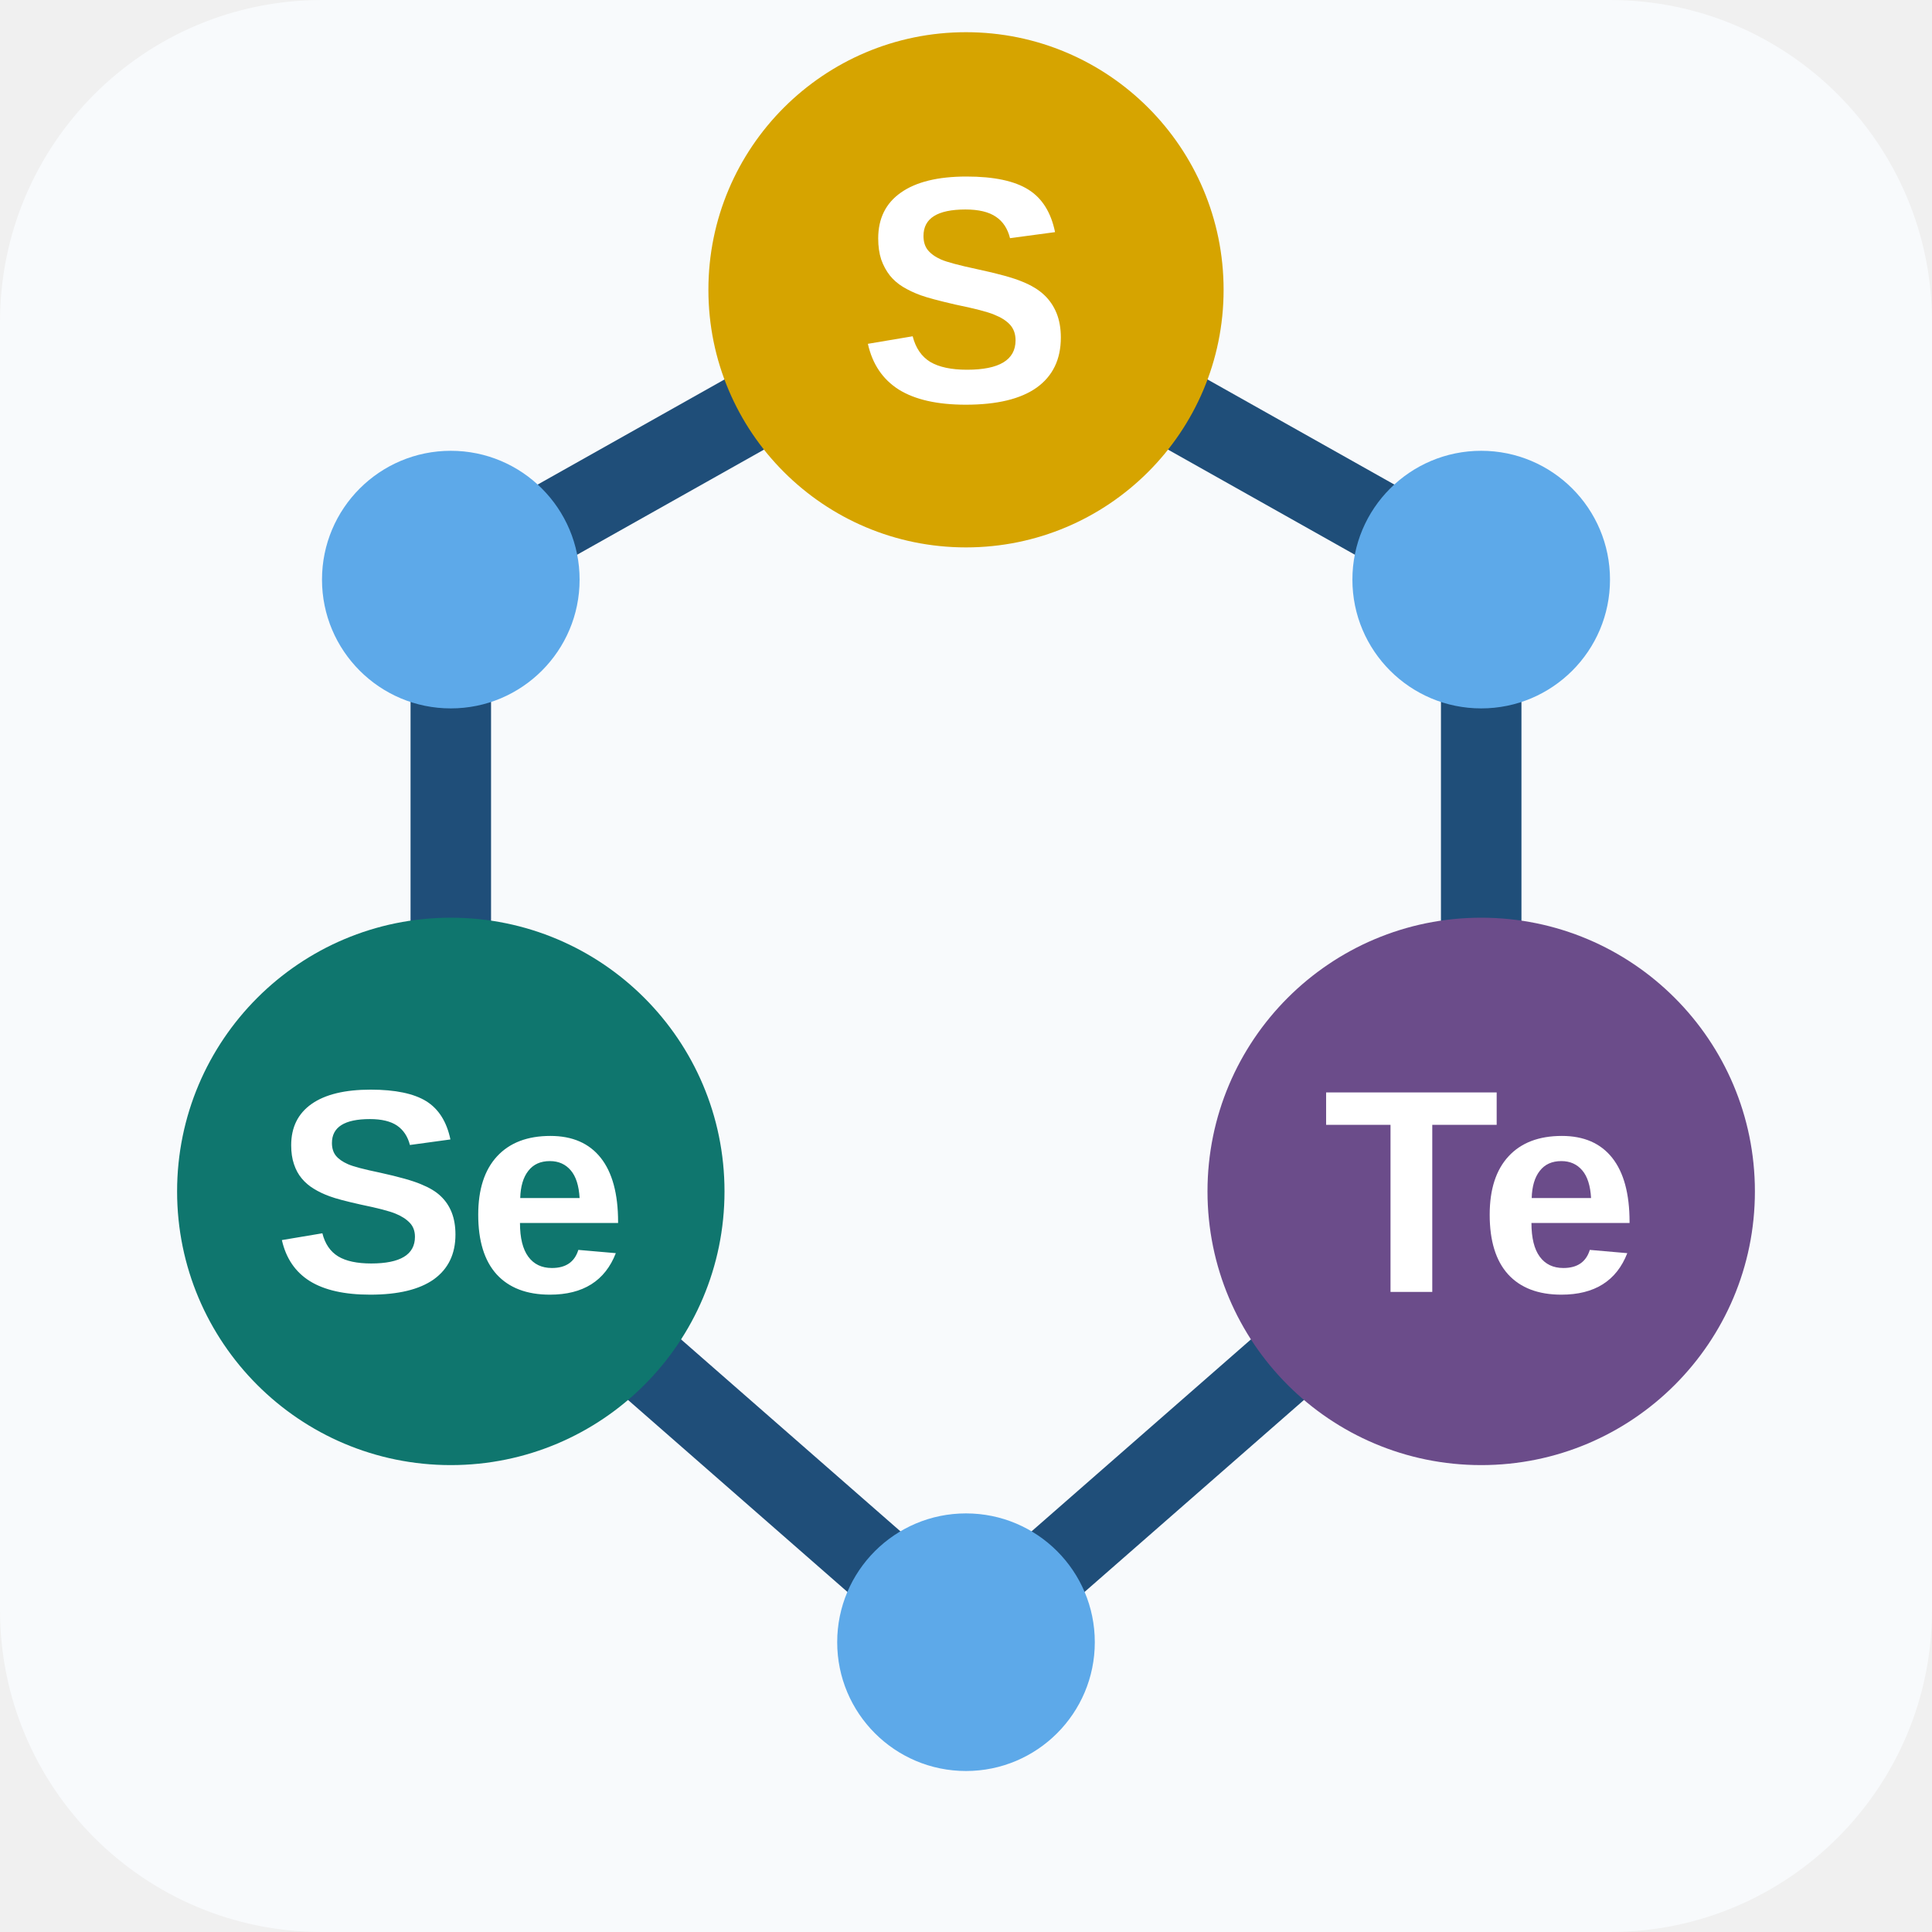
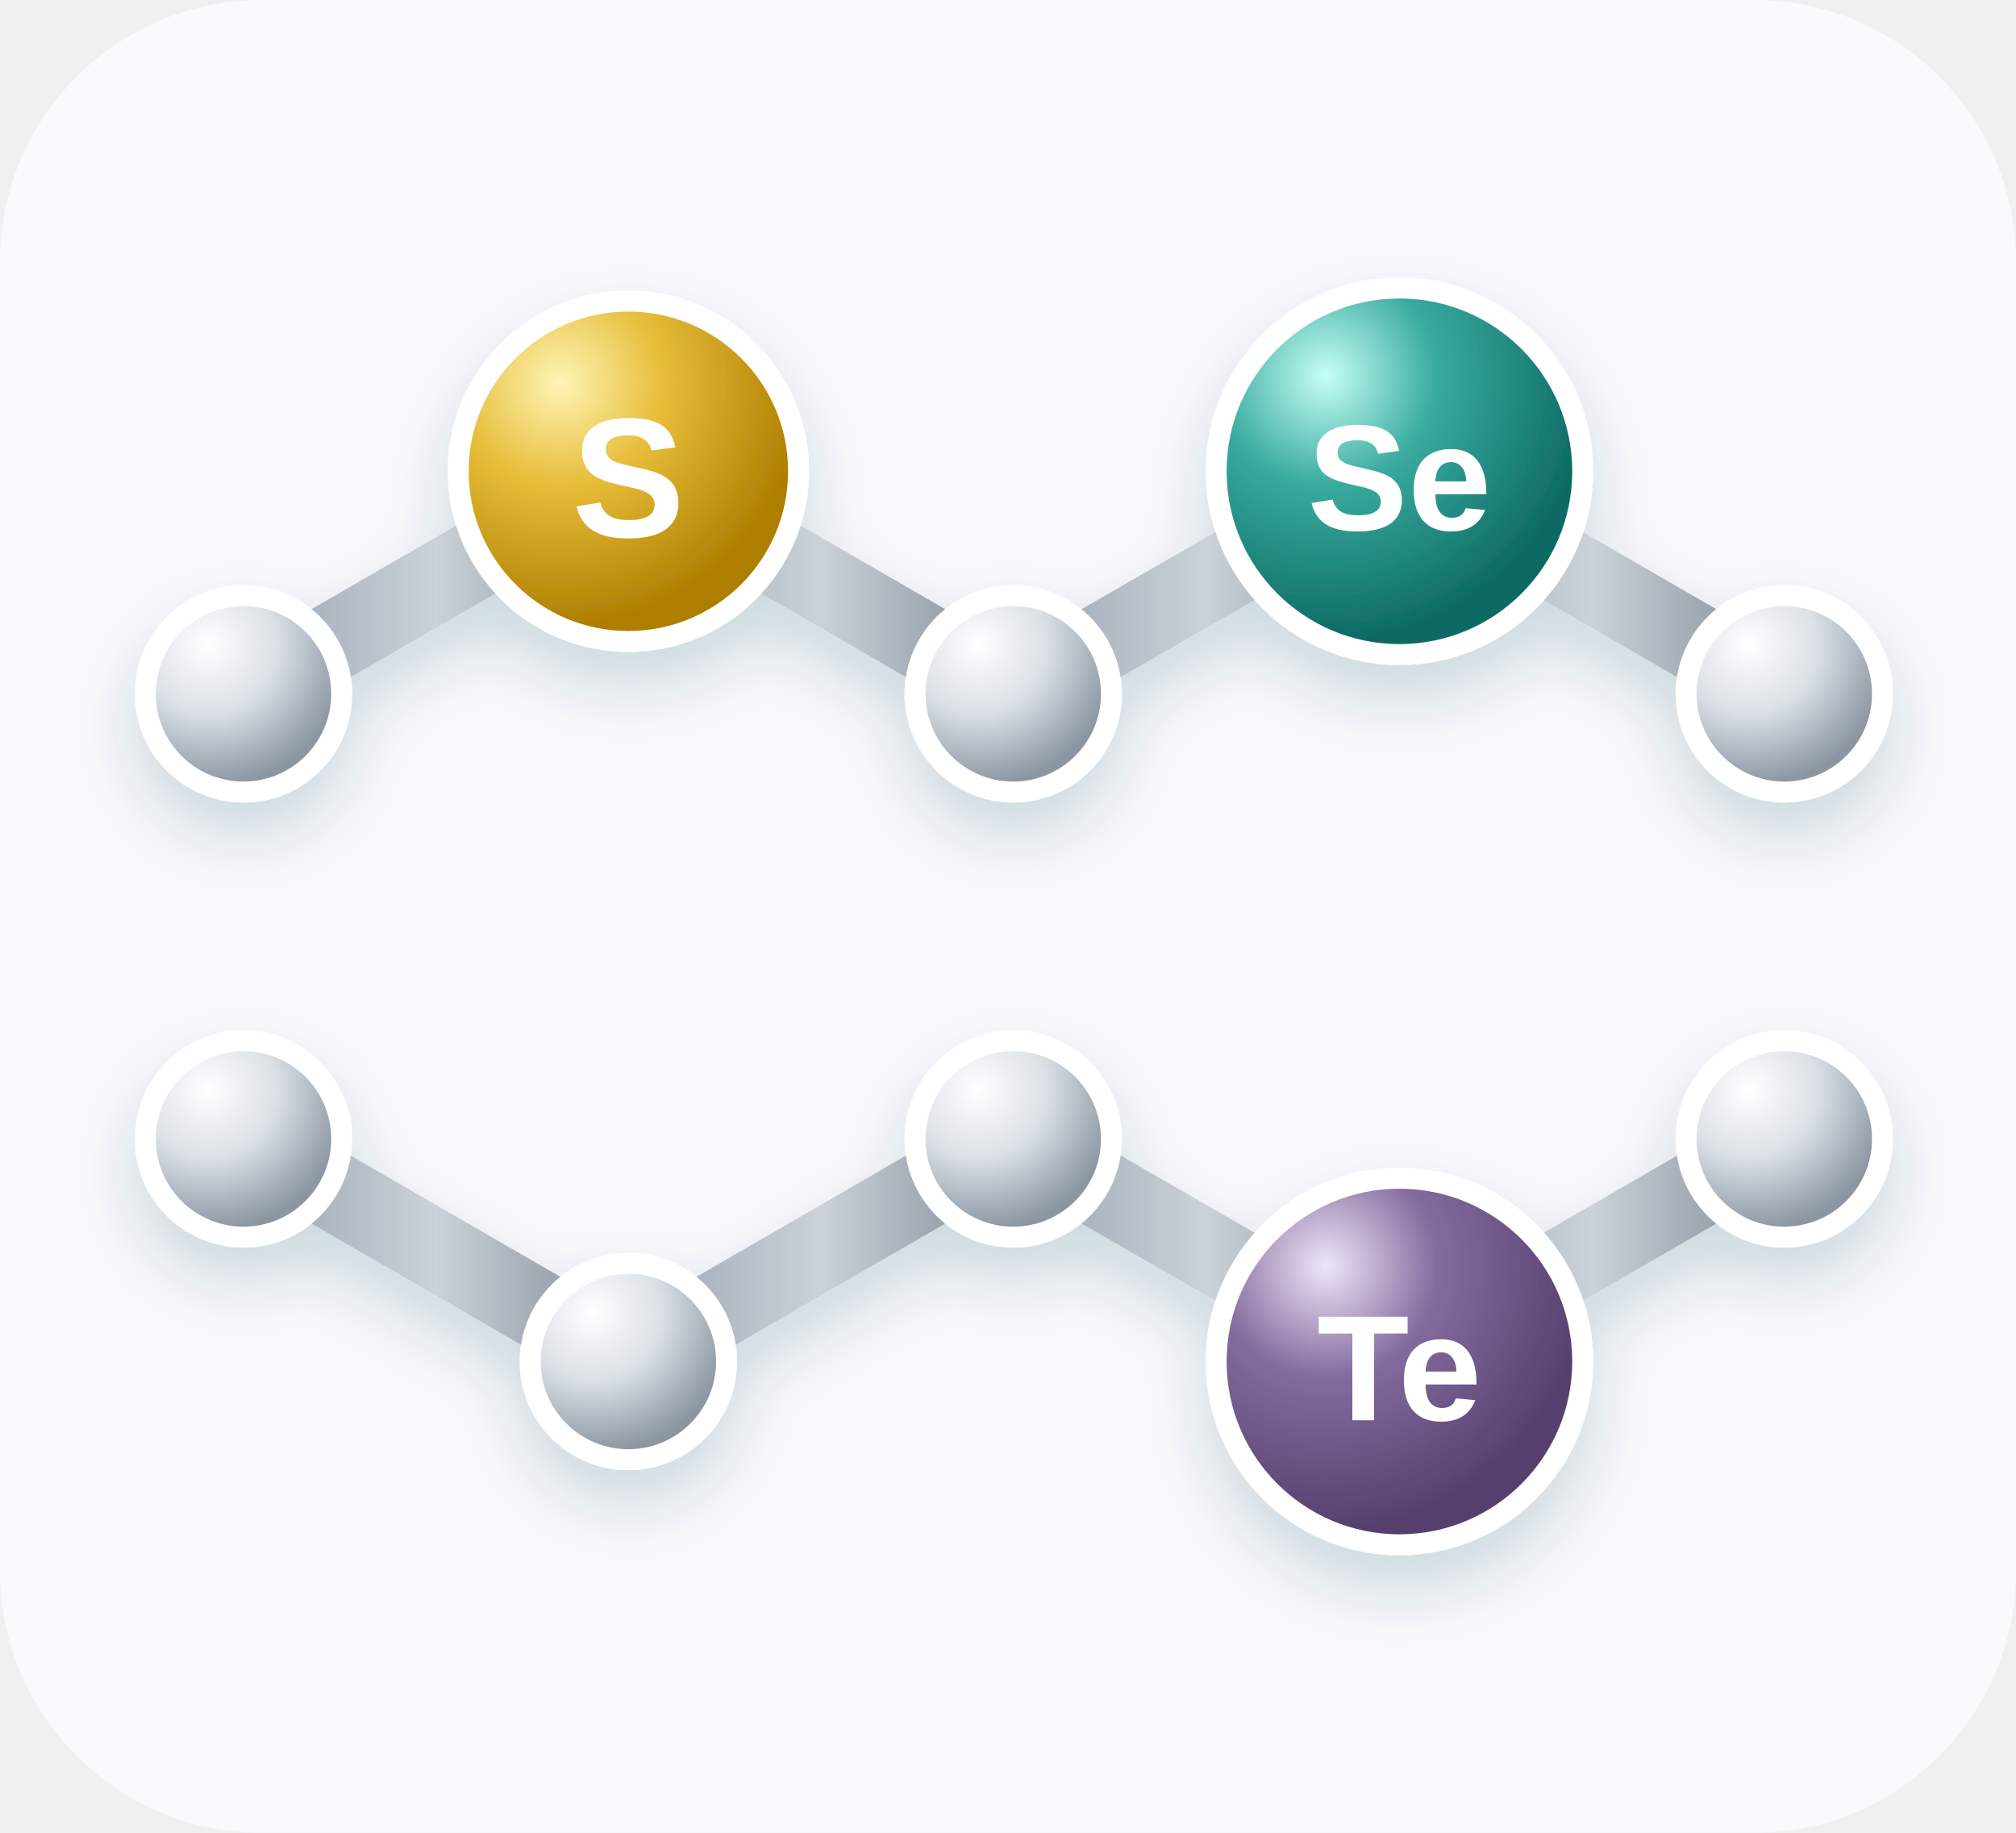
- <svg xmlns="http://www.w3.org/2000/svg" viewBox="0 0 120 120" role="img">
-   <rect width="120" height="120" rx="20" fill="#F8FAFC" />
-   <path d="M60 18 L92 36 L92 74 L60 102 L28 74 L28 36 Z" fill="none" stroke="#1F4E79" stroke-width="5" stroke-linecap="round" stroke-linejoin="round" />
-   <g font-family="Arial,Helvetica,sans-serif" font-weight="700" text-anchor="middle" dominant-baseline="central">
-     <circle cx="60" cy="18" r="16" fill="#D6A400" />
-     <text x="60" y="18" font-size="20" fill="#fff">S</text>
-     <circle cx="28" cy="74" r="17" fill="#0F766E" />
-     <text x="28" y="74" font-size="18" fill="#fff">Se</text>
-     <circle cx="92" cy="74" r="17" fill="#6B4C8A" />
-     <text x="92" y="74" font-size="18" fill="#fff">Te</text>
-     <circle cx="28" cy="36" r="8" fill="#5DA9E9" />
-     <circle cx="92" cy="36" r="8" fill="#5DA9E9" />
-     <circle cx="60" cy="102" r="8" fill="#5DA9E9" />
+ <svg xmlns="http://www.w3.org/2000/svg" viewBox="0 0 154 140" role="img" aria-label="ChalMolDB molecular mark">
+   <rect width="154" height="140" rx="20" fill="#F8FAFC" />
+   <defs>
+     <radialGradient id="cmC" cx="32%" cy="25%" r="72%">
+       <stop stop-color="#ffffff" />
+       <stop offset=".48" stop-color="#dbe1e7" />
+       <stop offset="1" stop-color="#8b96a1" />
+     </radialGradient>
+     <radialGradient id="cmS" cx="30%" cy="24%" r="72%">
+       <stop stop-color="#fff5b6" />
+       <stop offset=".42" stop-color="#e7bd39" />
+       <stop offset="1" stop-color="#ad7e00" />
+     </radialGradient>
+     <radialGradient id="cmSe" cx="30%" cy="24%" r="72%">
+       <stop stop-color="#c6fff6" />
+       <stop offset=".42" stop-color="#39aa9e" />
+       <stop offset="1" stop-color="#0d6b63" />
+     </radialGradient>
+     <radialGradient id="cmTe" cx="30%" cy="24%" r="72%">
+       <stop stop-color="#eee6f7" />
+       <stop offset=".42" stop-color="#846b9f" />
+       <stop offset="1" stop-color="#55406d" />
+     </radialGradient>
+     <linearGradient id="cmBond" x1="0" x2="1">
+       <stop stop-color="#99a4af" />
+       <stop offset=".5" stop-color="#cbd2d9" />
+       <stop offset="1" stop-color="#7f8a95" />
+     </linearGradient>
+     <filter id="cmShadow" x="-30%" y="-30%" width="160%" height="160%">
+       <feDropShadow dx="0" dy="2.5" stdDeviation="2.5" flood-color="#173b5b" flood-opacity=".18" />
+     </filter>
+   </defs>
+   <g transform="translate(0 0)" filter="url(#cmShadow)" stroke-linecap="round">
+     <g stroke="url(#cmBond)" stroke-width="6">
+       <path d="M48.0 36.0 77.4 53.0" />
+       <path d="M77.4 53.0 77.4 87.0" />
+       <path d="M77.4 87.0 48.0 104.0" />
+       <path d="M48.0 104.0 18.6 87.0" />
+       <path d="M18.6 87.0 18.6 53.0" />
+       <path d="M18.6 53.0 48.0 36.0" />
+       <path d="M77.4 53.0 106.9 36.0" />
+       <path d="M106.9 36.0 136.3 53.0" />
+       <path d="M136.3 53.0 136.3 87.0" />
+       <path d="M136.3 87.0 106.9 104.0" />
+       <path d="M106.9 104.0 77.4 87.0" />
+     </g>
+     <g stroke="#ffffff" stroke-width="1.6">
+       <circle cx="48.0" cy="36.0" r="13" fill="url(#cmS)" />
+       <circle cx="77.4" cy="53.0" r="7.5" fill="url(#cmC)" />
+       <circle cx="77.4" cy="87.0" r="7.5" fill="url(#cmC)" />
+       <circle cx="48.0" cy="104.0" r="7.5" fill="url(#cmC)" />
+       <circle cx="18.6" cy="87.0" r="7.5" fill="url(#cmC)" />
+       <circle cx="18.6" cy="53.0" r="7.5" fill="url(#cmC)" />
+       <circle cx="106.9" cy="36.0" r="14" fill="url(#cmSe)" />
+       <circle cx="136.3" cy="53.0" r="7.5" fill="url(#cmC)" />
+       <circle cx="136.3" cy="87.0" r="7.5" fill="url(#cmC)" />
+       <circle cx="106.9" cy="104.0" r="14" fill="url(#cmTe)" />
+     </g>
+     <g font-family="Arial,Helvetica,sans-serif" font-weight="800" text-anchor="middle" dominant-baseline="central" fill="#ffffff">
+       <text x="48.0" y="36.5" font-size="13">S</text>
+       <text x="106.9" y="36.5" font-size="11.5">Se</text>
+       <text x="106.9" y="104.5" font-size="11.5">Te</text>
+     </g>
  </g>
</svg>
